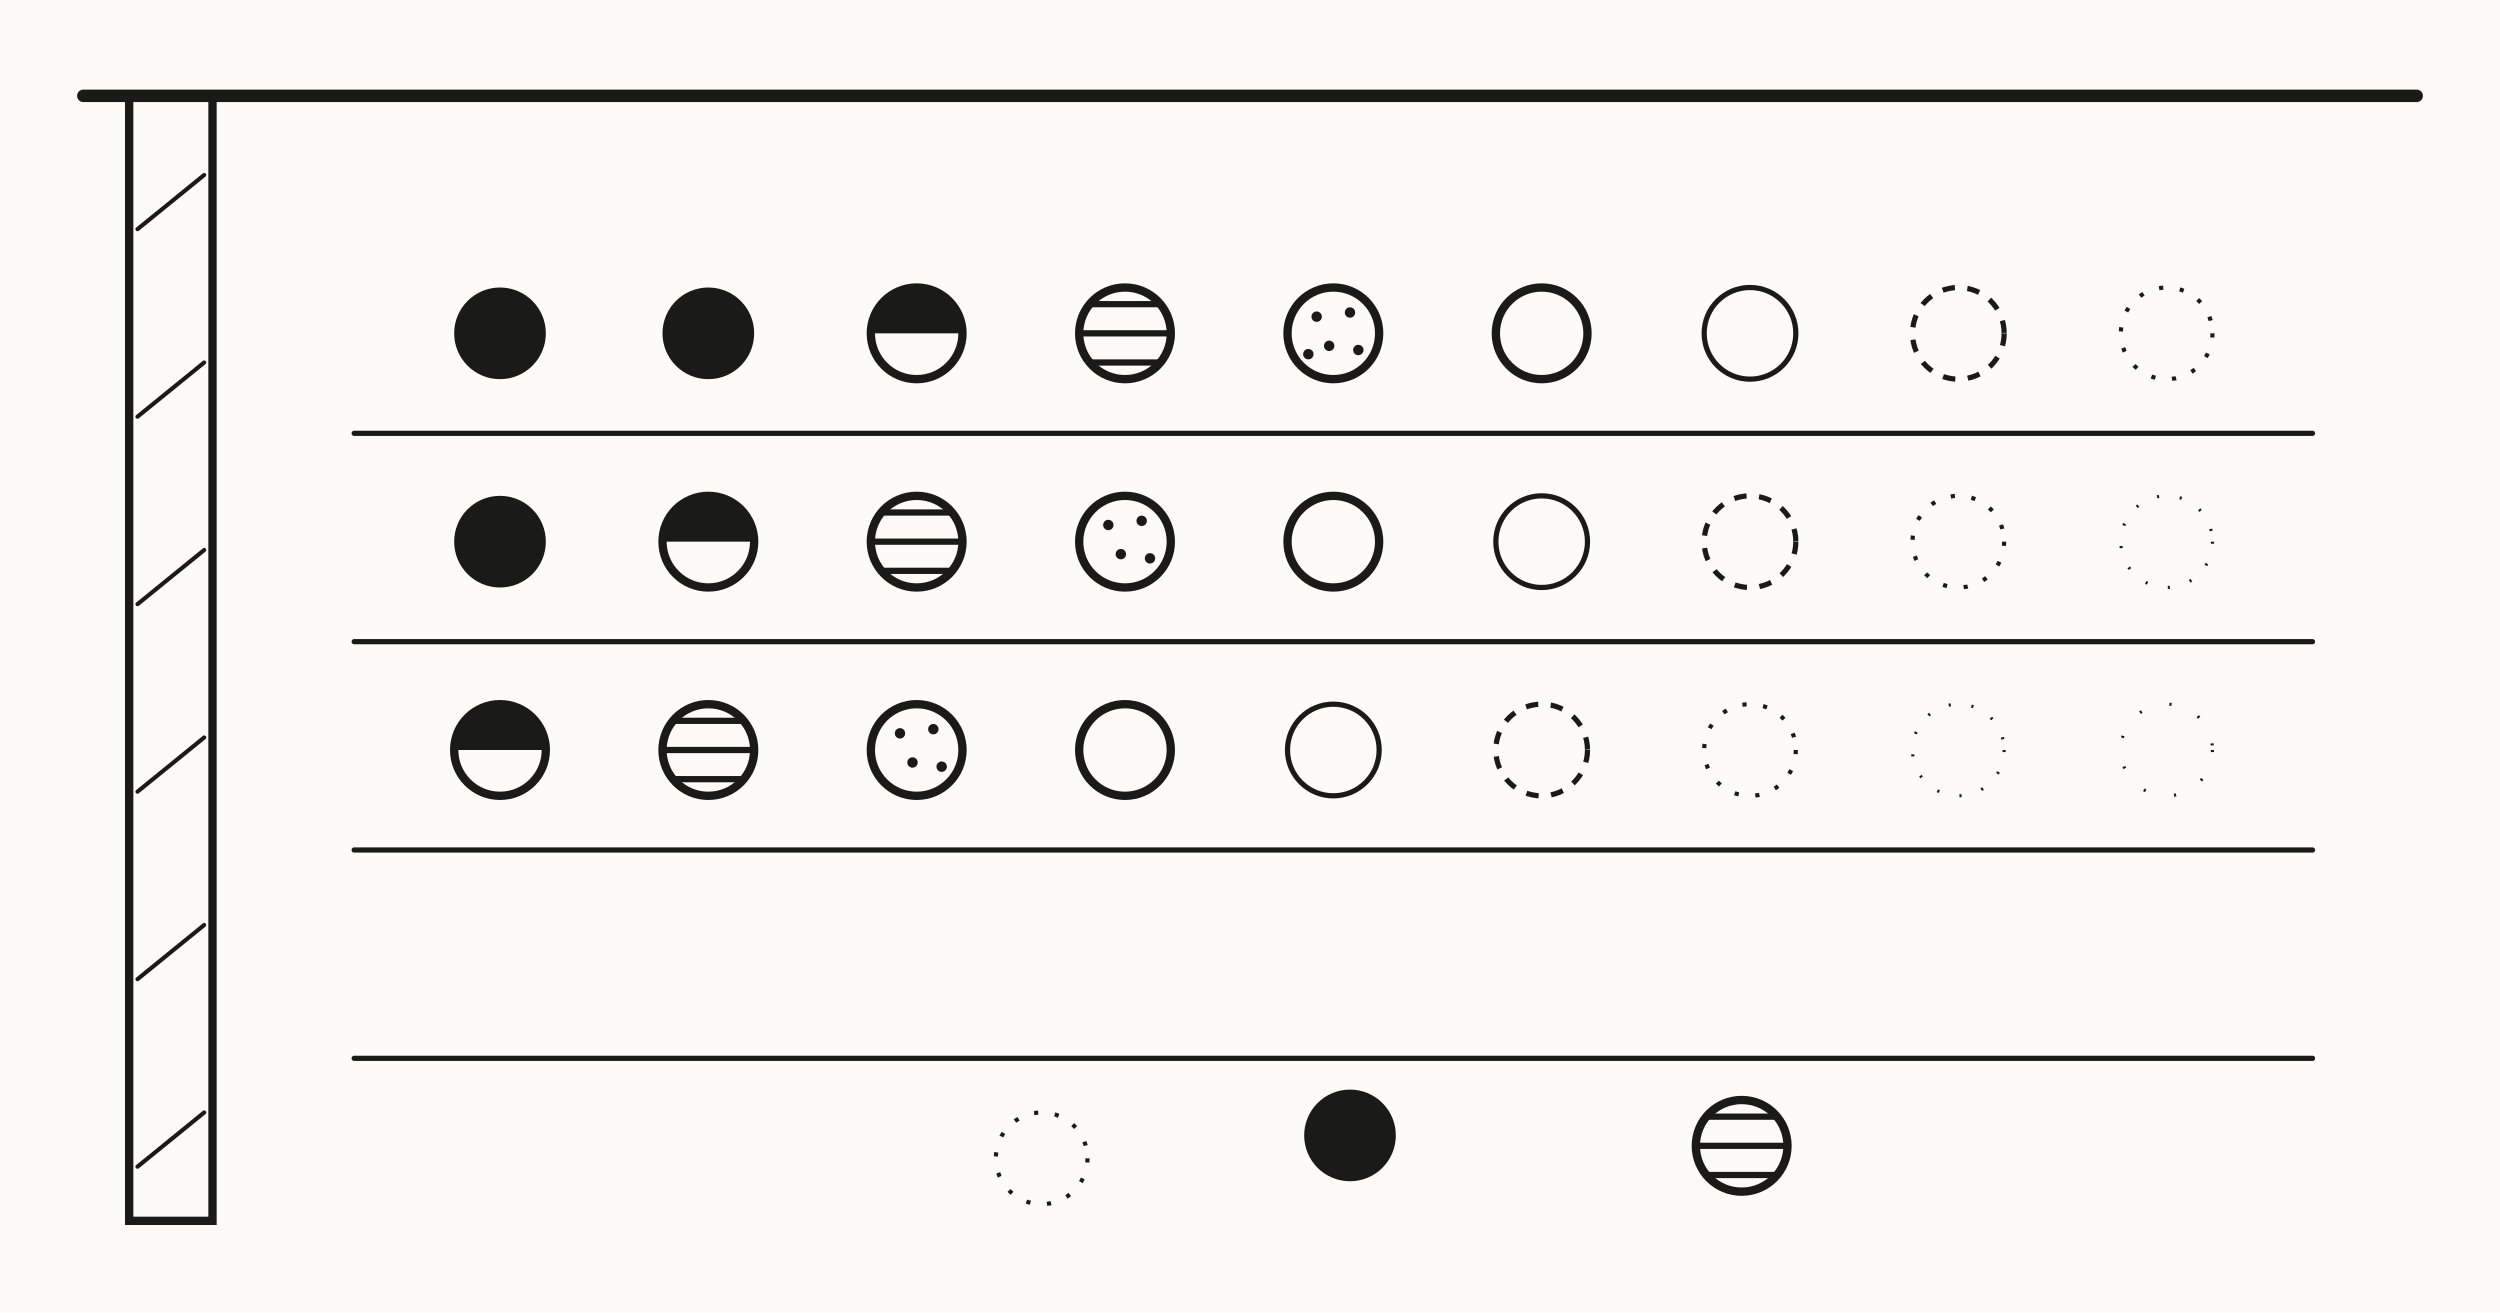
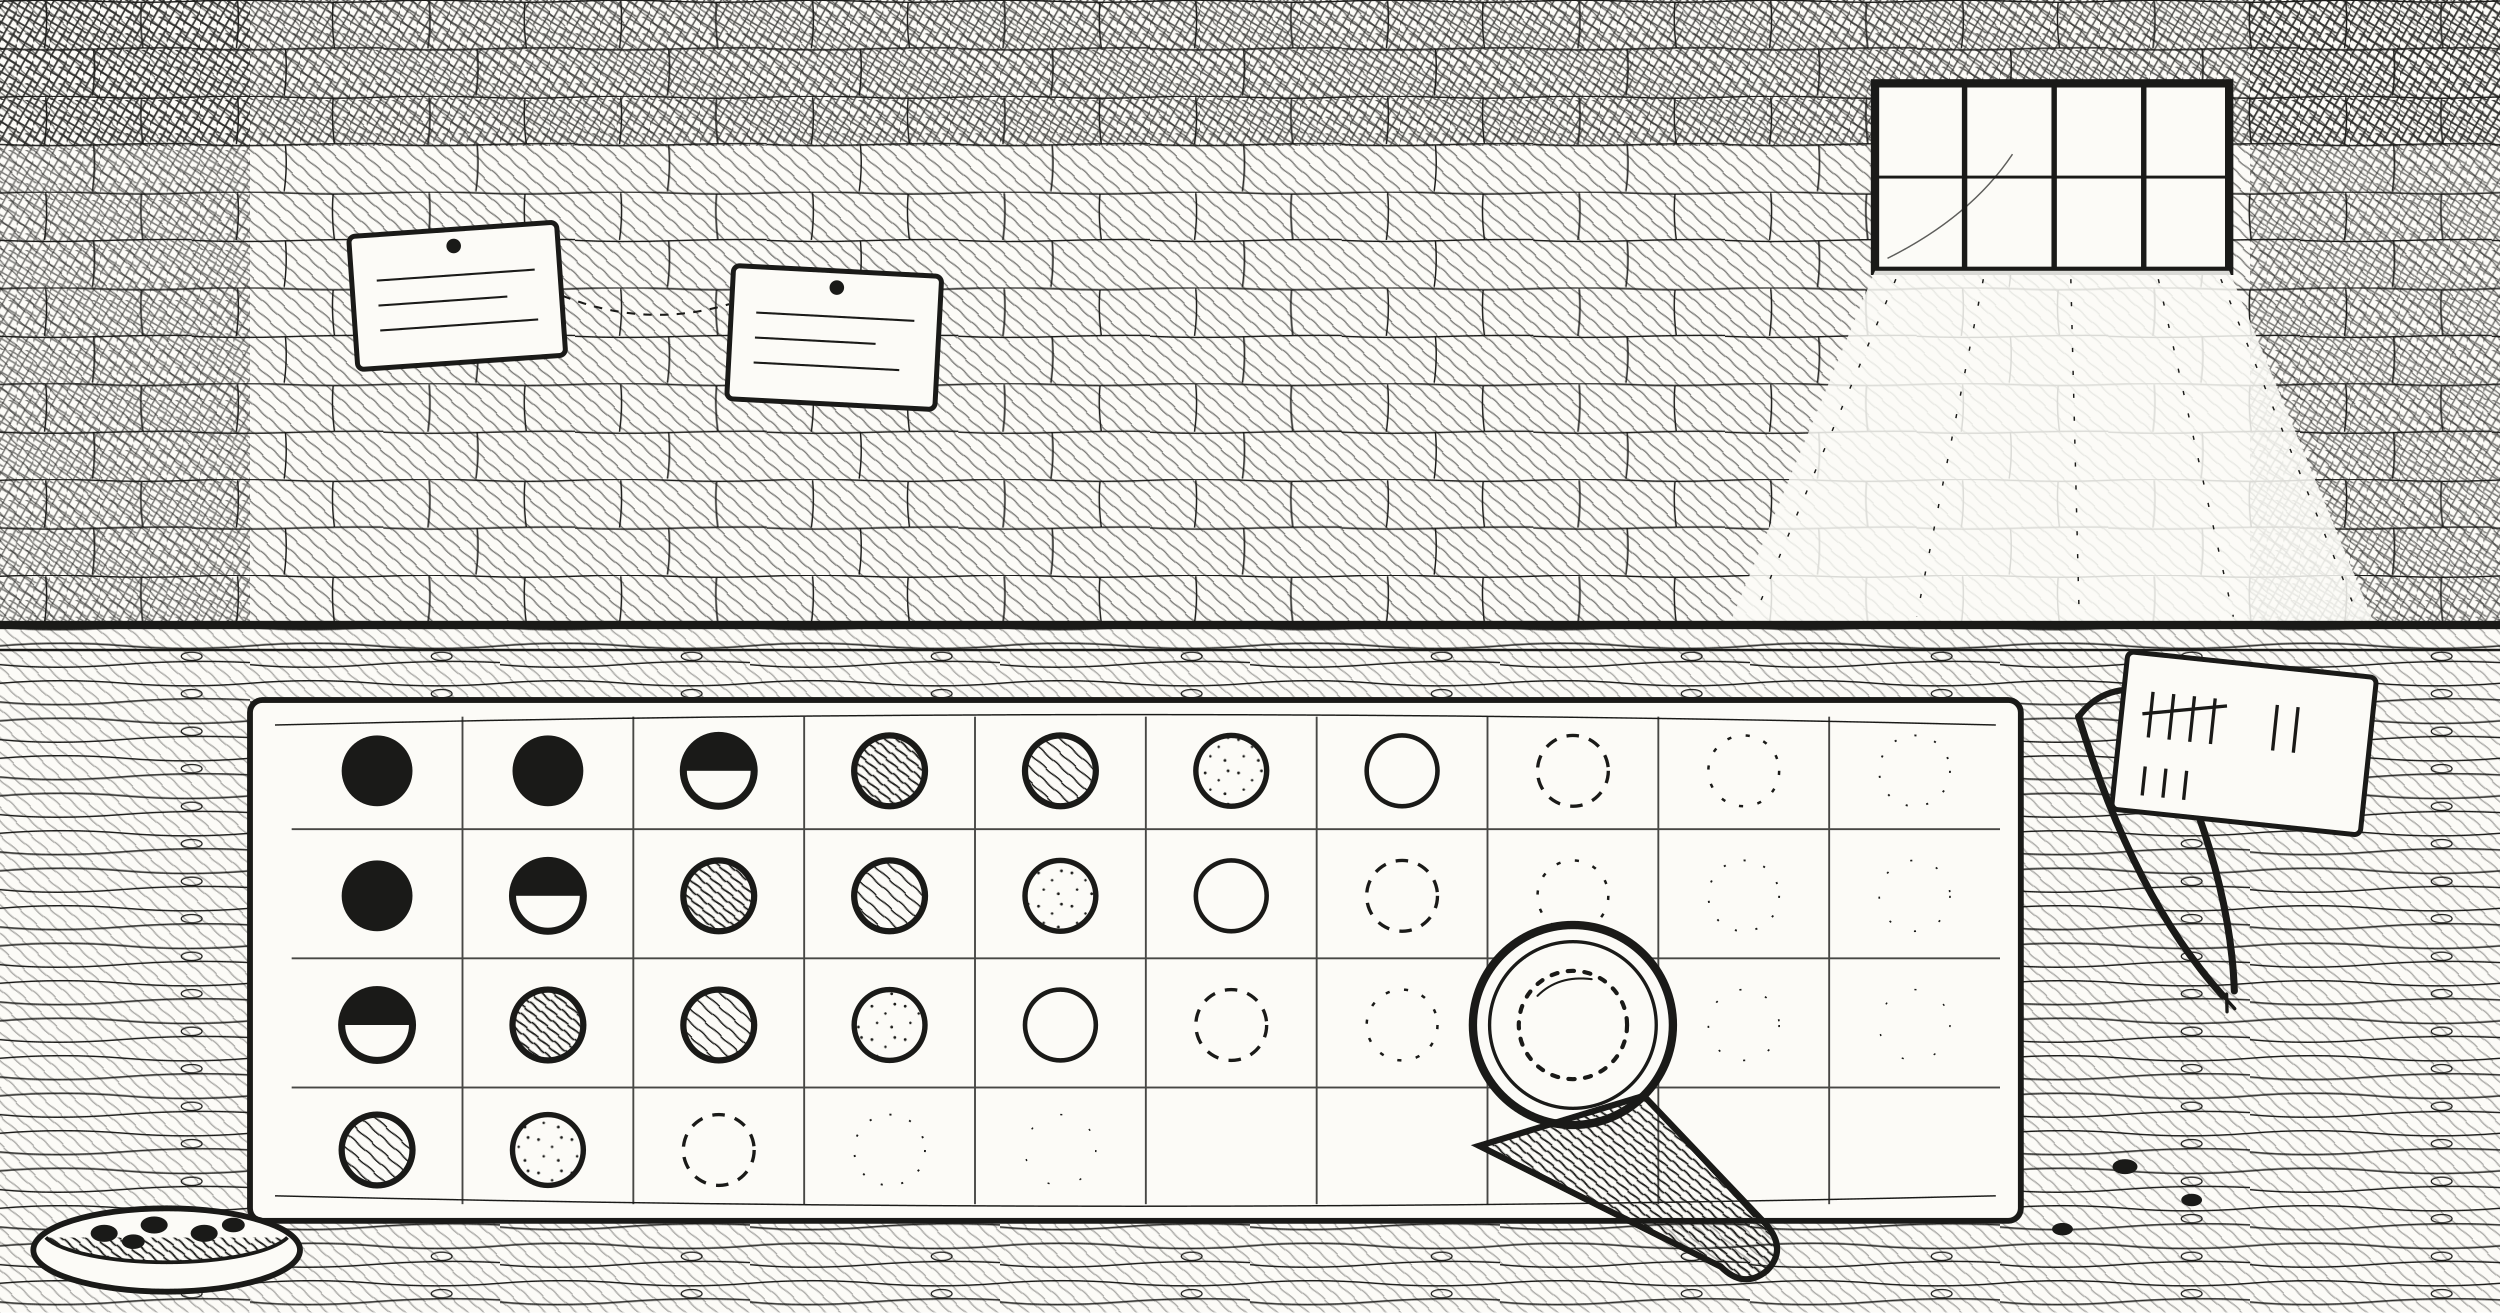
<svg xmlns="http://www.w3.org/2000/svg" viewBox="0 0 1200 630">
+   <defs>
+     <pattern id="hl" width="10" height="10" patternUnits="userSpaceOnUse" patternTransform="rotate(42)">
+       <path d="M-1 3 q3 -.6 5.5 -.1 t5.5 .1 M-1 8.1 q2.6 .5 5.4 0 t5.6 -.2" stroke="#1a1a18" stroke-width=".7" fill="none" />
+     </pattern>
+     <pattern id="hm" width="7" height="7" patternUnits="userSpaceOnUse" patternTransform="rotate(40)">
+       <path d="M-1 2 q2.4 -.5 4.4 0 t3.6 .2 M-1 5.6 q2 .4 4 0 t4 -.3" stroke="#1a1a18" stroke-width=".85" fill="none" />
+     </pattern>
+     <pattern id="xm" width="8" height="8" patternUnits="userSpaceOnUse">
+       <path d="M-1 1.6 L9 7.4 M-1 6.5 L9 12.3 M-1 -3.2 L9 2.6 M1.5 9 L7.3 -1 M5.8 9.4 L11.6 -.6 M-2.8 8.6 L3 -1.4" stroke="#1a1a18" stroke-width=".75" fill="none" />
+     </pattern>
+     <pattern id="st" width="16" height="16" patternUnits="userSpaceOnUse">
+       <circle cx="2.5" cy="3" r=".7" fill="#1a1a18" />
+       <circle cx="9" cy="6.5" r=".6" fill="#1a1a18" />
+       <circle cx="13.5" cy="2" r=".7" fill="#1a1a18" />
+       <circle cx="5" cy="11" r=".6" fill="#1a1a18" />
+       <circle cx="12" cy="13" r=".7" fill="#1a1a18" />
+     </pattern>
+     <pattern id="wd" width="120" height="18" patternUnits="userSpaceOnUse">
+       <path d="M0 4 q30 -2.5 60 0 t60 0 M0 13 q26 2.5 58 0 t62 -1" stroke="#1a1a18" stroke-width=".7" fill="none" />
+       <ellipse cx="92" cy="9" rx="5" ry="2" stroke="#1a1a18" stroke-width=".6" fill="none" />
+     </pattern>
+     <pattern id="blk" width="92" height="46" patternUnits="userSpaceOnUse">
+       <path d="M0 .6 q23 -1 46 0 t46 0 M0 23.4 q22 1 46 .2 t46 -.6 M22 .6 q1 11 -.6 22.6 M68 .8 q-1 10 .6 22.4 M45 23.6 q1 11 -.6 22.2" stroke="#1a1a18" stroke-width=".7" fill="none" />
+     </pattern>
+   </defs>
  <rect width="1200" height="630" fill="#fcfbf7" />
-   <g stroke="#1a1a18" fill="none" stroke-linecap="round">
-     <line x1="40" y1="46" x2="1160" y2="46" stroke-width="6" />
-     <rect x="62" y="46" width="40" height="540" stroke-width="4" />
-     <g stroke-width="2">
-       <line x1="66" y1="110" x2="98" y2="84" />
-       <line x1="66" y1="200" x2="98" y2="174" />
-       <line x1="66" y1="290" x2="98" y2="264" />
-       <line x1="66" y1="380" x2="98" y2="354" />
-       <line x1="66" y1="470" x2="98" y2="444" />
-       <line x1="66" y1="560" x2="98" y2="534" />
+   <rect x="0" y="0" width="1200" height="300" fill="url(#blk)" />
+   <rect x="0" y="0" width="1200" height="300" fill="url(#hl)" opacity=".55" />
+   <rect x="0" y="0" width="1200" height="70" fill="url(#xm)" opacity=".7" />
+   <rect x="0" y="0" width="120" height="300" fill="url(#xm)" opacity=".55" />
+   <rect x="1080" y="0" width="120" height="300" fill="url(#xm)" opacity=".55" />
+   <g stroke="#1a1a18">
+     <rect x="900" y="40" width="170" height="90" fill="#fcfbf7" stroke-width="4" />
+     <path d="M943 40 v90 M986 40 v90 M1029 40 v90" stroke-width="2.6" fill="none" />
+     <path d="M900 85 h170" stroke-width="1.4" fill="none" />
+     <path d="M906 124 q40 -20 60 -50" stroke-width=".7" fill="none" opacity=".7" />
+   </g>
+   <polygon points="900,130 1070,130 1140,300 830,300" fill="#fcfbf7" opacity=".85" />
+   <g stroke="#1a1a18" stroke-width=".7" stroke-dasharray="2 9" fill="none">
+     <path d="M910 134 L842 296 M952 134 L920 296 M994 134 L998 296 M1036 134 L1072 296 M1066 134 L1132 296" />
+   </g>
+   <g stroke="#1a1a18">
+     <g transform="rotate(-4 220 150)">
+       <rect x="170" y="110" width="100" height="64" rx="3" fill="#fcfbf7" stroke-width="2.4" />
+       <circle cx="220" cy="118" r="3.5" fill="#1a1a18" stroke="none" />
+       <path d="M182 132 h76 M182 144 h62 M182 156 h76" stroke-width="1" fill="none" />
    </g>
-     <g stroke-width="2.5">
-       <line x1="170" y1="208" x2="1110" y2="208" />
-       <line x1="170" y1="308" x2="1110" y2="308" />
-       <line x1="170" y1="408" x2="1110" y2="408" />
-       <line x1="170" y1="508" x2="1110" y2="508" />
+     <g transform="rotate(3 400 170)">
+       <rect x="350" y="130" width="100" height="64" rx="3" fill="#fcfbf7" stroke-width="2.4" />
+       <circle cx="400" cy="138" r="3.5" fill="#1a1a18" stroke="none" />
+       <path d="M362 152 h76 M362 164 h58 M362 176 h70" stroke-width="1" fill="none" />
    </g>
+     <path d="M270 142 q40 16 80 4" stroke-width="1" fill="none" stroke-dasharray="4 4" />
+   </g>
+   <path d="M0 300 H1200 V630 H0z" fill="url(#wd)" />
+   <path d="M0 300 H1200 V630 H0z" fill="url(#hl)" opacity=".35" />
+   <path d="M0 300 H1200" stroke="#1a1a18" stroke-width="4" />
+   <path d="M0 312 H1200" stroke="#1a1a18" stroke-width="1.2" />
+   <rect x="120" y="336" width="850" height="250" rx="6" fill="#fcfbf7" stroke="#1a1a18" stroke-width="2.8" />
+   <path d="M132 348 q412 -10 826 0 M132 574 q412 10 826 0" stroke="#1a1a18" stroke-width=".7" fill="none" />
+   <g stroke="#1a1a18" stroke-width=".9" fill="none" opacity=".8">
+     <path d="M140 398 H960 M140 460 H960 M140 522 H960" />
+     <path d="M222 344 V578 M304 344 V578 M386 344 V578 M468 344 V578 M550 344 V578 M632 344 V578 M714 344 V578 M796 344 V578 M878 344 V578" />
  </g>
  <g>
-     <circle cx="240" cy="160" r="22" fill="#1a1a18" />
-     <circle cx="340" cy="160" r="22" fill="#1a1a18" />
-     <circle cx="440" cy="160" r="22" fill="none" stroke="#1a1a18" stroke-width="4" />
-     <path d="M418 160 a22 22 0 0 1 44 0z" fill="#1a1a18" />
-     <circle cx="540" cy="160" r="22" fill="none" stroke="#1a1a18" stroke-width="4" />
-     <g stroke="#1a1a18" stroke-width="3">
-       <line x1="524" y1="146" x2="556" y2="146" />
-       <line x1="519" y1="160" x2="561" y2="160" />
-       <line x1="524" y1="174" x2="556" y2="174" />
-     </g>
-     <circle cx="640" cy="160" r="22" fill="none" stroke="#1a1a18" stroke-width="4" />
-     <g fill="#1a1a18">
-       <circle cx="632" cy="152" r="2.5" />
-       <circle cx="648" cy="150" r="2.5" />
-       <circle cx="638" cy="166" r="2.5" />
-       <circle cx="652" cy="168" r="2.5" />
-       <circle cx="628" cy="170" r="2.5" />
-     </g>
-     <circle cx="740" cy="160" r="22" fill="none" stroke="#1a1a18" stroke-width="4" />
-     <circle cx="840" cy="160" r="22" fill="none" stroke="#1a1a18" stroke-width="2.5" />
-     <circle cx="940" cy="160" r="22" fill="none" stroke="#1a1a18" stroke-width="2.5" stroke-dasharray="6 6" />
-     <circle cx="1040" cy="160" r="22" fill="none" stroke="#1a1a18" stroke-width="2" stroke-dasharray="2 8" />
+     <circle cx="181" cy="370" r="17" fill="#1a1a18" />
+     <circle cx="263" cy="370" r="17" fill="#1a1a18" />
+     <circle cx="345" cy="370" r="17" fill="none" stroke="#1a1a18" stroke-width="3.4" />
+     <path d="M328 370 a17 17 0 0 1 34 0z" fill="#1a1a18" />
+     <circle cx="427" cy="370" r="17" fill="url(#hm)" stroke="#1a1a18" stroke-width="3" />
+     <circle cx="509" cy="370" r="17" fill="url(#hl)" stroke="#1a1a18" stroke-width="3" />
+     <circle cx="591" cy="370" r="17" fill="url(#st)" stroke="#1a1a18" stroke-width="2.6" />
+     <circle cx="673" cy="370" r="17" fill="none" stroke="#1a1a18" stroke-width="2.2" />
+     <circle cx="755" cy="370" r="17" fill="none" stroke="#1a1a18" stroke-width="1.6" stroke-dasharray="6 5" />
+     <circle cx="837" cy="370" r="17" fill="none" stroke="#1a1a18" stroke-width="1.2" stroke-dasharray="2 7" />
+     <circle cx="919" cy="370" r="17" fill="none" stroke="#1a1a18" stroke-width=".9" stroke-dasharray="1 9" />
  </g>
  <g>
-     <circle cx="240" cy="260" r="22" fill="#1a1a18" />
-     <circle cx="340" cy="260" r="22" fill="none" stroke="#1a1a18" stroke-width="4" />
-     <path d="M318 260 a22 22 0 0 1 44 0z" fill="#1a1a18" />
-     <circle cx="440" cy="260" r="22" fill="none" stroke="#1a1a18" stroke-width="4" />
-     <g stroke="#1a1a18" stroke-width="3">
-       <line x1="424" y1="246" x2="456" y2="246" />
-       <line x1="419" y1="260" x2="461" y2="260" />
-       <line x1="424" y1="274" x2="456" y2="274" />
-     </g>
-     <circle cx="540" cy="260" r="22" fill="none" stroke="#1a1a18" stroke-width="4" />
-     <g fill="#1a1a18">
-       <circle cx="532" cy="252" r="2.5" />
-       <circle cx="548" cy="250" r="2.5" />
-       <circle cx="538" cy="266" r="2.5" />
-       <circle cx="552" cy="268" r="2.5" />
-     </g>
-     <circle cx="640" cy="260" r="22" fill="none" stroke="#1a1a18" stroke-width="4" />
-     <circle cx="740" cy="260" r="22" fill="none" stroke="#1a1a18" stroke-width="2.5" />
-     <circle cx="840" cy="260" r="22" fill="none" stroke="#1a1a18" stroke-width="2.5" stroke-dasharray="6 6" />
-     <circle cx="940" cy="260" r="22" fill="none" stroke="#1a1a18" stroke-width="2" stroke-dasharray="2 8" />
-     <circle cx="1040" cy="260" r="22" fill="none" stroke="#1a1a18" stroke-width="1.5" stroke-dasharray="1 10" />
+     <circle cx="181" cy="430" r="17" fill="#1a1a18" />
+     <circle cx="263" cy="430" r="17" fill="none" stroke="#1a1a18" stroke-width="3.4" />
+     <path d="M246 430 a17 17 0 0 1 34 0z" fill="#1a1a18" />
+     <circle cx="345" cy="430" r="17" fill="url(#hm)" stroke="#1a1a18" stroke-width="3" />
+     <circle cx="427" cy="430" r="17" fill="url(#hl)" stroke="#1a1a18" stroke-width="3" />
+     <circle cx="509" cy="430" r="17" fill="url(#st)" stroke="#1a1a18" stroke-width="2.6" />
+     <circle cx="591" cy="430" r="17" fill="none" stroke="#1a1a18" stroke-width="2.2" />
+     <circle cx="673" cy="430" r="17" fill="none" stroke="#1a1a18" stroke-width="1.6" stroke-dasharray="6 5" />
+     <circle cx="755" cy="430" r="17" fill="none" stroke="#1a1a18" stroke-width="1.2" stroke-dasharray="2 7" />
+     <circle cx="837" cy="430" r="17" fill="none" stroke="#1a1a18" stroke-width=".9" stroke-dasharray="1 9" />
+     <circle cx="919" cy="430" r="17" fill="none" stroke="#1a1a18" stroke-width=".8" stroke-dasharray="1 12" />
  </g>
  <g>
-     <circle cx="240" cy="360" r="22" fill="none" stroke="#1a1a18" stroke-width="4" />
-     <path d="M218 360 a22 22 0 0 1 44 0z" fill="#1a1a18" />
-     <circle cx="340" cy="360" r="22" fill="none" stroke="#1a1a18" stroke-width="4" />
-     <g stroke="#1a1a18" stroke-width="3">
-       <line x1="324" y1="346" x2="356" y2="346" />
-       <line x1="319" y1="360" x2="361" y2="360" />
-       <line x1="324" y1="374" x2="356" y2="374" />
-     </g>
-     <circle cx="440" cy="360" r="22" fill="none" stroke="#1a1a18" stroke-width="4" />
-     <g fill="#1a1a18">
-       <circle cx="432" cy="352" r="2.5" />
-       <circle cx="448" cy="350" r="2.5" />
-       <circle cx="438" cy="366" r="2.5" />
-       <circle cx="452" cy="368" r="2.5" />
-     </g>
-     <circle cx="540" cy="360" r="22" fill="none" stroke="#1a1a18" stroke-width="4" />
-     <circle cx="640" cy="360" r="22" fill="none" stroke="#1a1a18" stroke-width="2.5" />
-     <circle cx="740" cy="360" r="22" fill="none" stroke="#1a1a18" stroke-width="2.5" stroke-dasharray="6 6" />
-     <circle cx="840" cy="360" r="22" fill="none" stroke="#1a1a18" stroke-width="2" stroke-dasharray="2 8" />
-     <circle cx="940" cy="360" r="22" fill="none" stroke="#1a1a18" stroke-width="1.5" stroke-dasharray="1 10" />
-     <circle cx="1040" cy="360" r="22" fill="none" stroke="#1a1a18" stroke-width="1.5" stroke-dasharray="1 14" />
+     <circle cx="181" cy="492" r="17" fill="none" stroke="#1a1a18" stroke-width="3.4" />
+     <path d="M164 492 a17 17 0 0 1 34 0z" fill="#1a1a18" />
+     <circle cx="263" cy="492" r="17" fill="url(#hm)" stroke="#1a1a18" stroke-width="3" />
+     <circle cx="345" cy="492" r="17" fill="url(#hl)" stroke="#1a1a18" stroke-width="3" />
+     <circle cx="427" cy="492" r="17" fill="url(#st)" stroke="#1a1a18" stroke-width="2.6" />
+     <circle cx="509" cy="492" r="17" fill="none" stroke="#1a1a18" stroke-width="2.2" />
+     <circle cx="591" cy="492" r="17" fill="none" stroke="#1a1a18" stroke-width="1.6" stroke-dasharray="6 5" />
+     <circle cx="673" cy="492" r="17" fill="none" stroke="#1a1a18" stroke-width="1.2" stroke-dasharray="2 7" />
+     <circle cx="755" cy="492" r="17" fill="none" stroke="#1a1a18" stroke-width=".9" stroke-dasharray="1 9" />
+     <circle cx="837" cy="492" r="17" fill="none" stroke="#1a1a18" stroke-width=".8" stroke-dasharray="1 12" />
+     <circle cx="919" cy="492" r="17" fill="none" stroke="#1a1a18" stroke-width=".7" stroke-dasharray="1 15" />
  </g>
  <g>
-     <circle cx="648" cy="545" r="22" fill="#1a1a18" />
-     <circle cx="500" cy="556" r="22" fill="none" stroke="#1a1a18" stroke-width="2" stroke-dasharray="2 8" />
-     <circle cx="836" cy="550" r="22" fill="none" stroke="#1a1a18" stroke-width="4" />
-     <g stroke="#1a1a18" stroke-width="3">
-       <line x1="820" y1="536" x2="852" y2="536" />
-       <line x1="815" y1="550" x2="857" y2="550" />
-       <line x1="820" y1="564" x2="852" y2="564" />
-     </g>
+     <circle cx="181" cy="552" r="17" fill="url(#hl)" stroke="#1a1a18" stroke-width="3" />
+     <circle cx="263" cy="552" r="17" fill="url(#st)" stroke="#1a1a18" stroke-width="2.6" />
+     <circle cx="345" cy="552" r="17" fill="none" stroke="#1a1a18" stroke-width="1.6" stroke-dasharray="6 5" />
+     <circle cx="427" cy="552" r="17" fill="none" stroke="#1a1a18" stroke-width=".9" stroke-dasharray="1 9" />
+     <circle cx="509" cy="552" r="17" fill="none" stroke="#1a1a18" stroke-width=".7" stroke-dasharray="1 15" />
+   </g>
+   <g stroke="#1a1a18" stroke-linecap="round">
+     <circle cx="755" cy="492" r="48" fill="#fcfbf7" stroke-width="4" />
+     <circle cx="755" cy="492" r="40" fill="none" stroke-width="1.6" />
+     <circle cx="755" cy="492" r="26" fill="none" stroke-width="2" stroke-dasharray="3 5" />
+     <path d="M738 478 q10 -10 26 -8" stroke-width="1" fill="none" />
+     <path d="M789 526 L848 588 q10 12 0 22 q-11 9 -22 -2 L710 550z" fill="url(#hm)" stroke-width="3" />
+     <path d="M796 534 L842 584" stroke-width="1" fill="none" />
+   </g>
+   <g stroke="#1a1a18" stroke-linecap="round" transform="rotate(-22 1050 420)">
+     <path d="M1030 330 q-8 90 14 150 M1064 330 q8 90 -14 150" stroke-width="3.4" fill="none" />
+     <path d="M1030 330 q16 -10 34 0" stroke-width="3" fill="none" />
+     <path d="M1044 480 l3 8 m-1 -8 l-3 8" stroke-width="1.6" fill="none" />
+   </g>
+   <g stroke="#1a1a18">
+     <ellipse cx="80" cy="600" rx="64" ry="20" fill="#fcfbf7" stroke-width="2.8" />
+     <path d="M22 594 a60 16 0 0 0 116 0" fill="url(#hm)" stroke-width="1.8" />
+     <ellipse cx="50" cy="592" rx="6" ry="3.6" fill="#1a1a18" />
+     <ellipse cx="74" cy="588" rx="6" ry="3.6" fill="#1a1a18" />
+     <ellipse cx="98" cy="592" rx="6" ry="3.6" fill="#1a1a18" />
+     <ellipse cx="64" cy="596" rx="5" ry="3" fill="#1a1a18" />
+     <ellipse cx="112" cy="588" rx="5" ry="3" fill="#1a1a18" />
+   </g>
+   <ellipse cx="1020" cy="560" rx="6" ry="3.6" fill="#1a1a18" />
+   <ellipse cx="1052" cy="576" rx="5" ry="3" fill="#1a1a18" />
+   <ellipse cx="990" cy="590" rx="5" ry="3" fill="#1a1a18" />
+   <g stroke="#1a1a18" transform="rotate(6 1090 330)">
+     <rect x="1020" y="320" width="120" height="76" rx="3" fill="#fcfbf7" stroke-width="2.4" />
+     <path d="M1034 338 v22 m10 -22 v22 m10 -22 v22 m10 -22 v22 m-34 -11 l40 -8 M1094 338 v22 m10 -22 v22" stroke-width="1.6" fill="none" />
+     <path d="M1034 374 v14 m10 -14 v14 m10 -14 v14" stroke-width="1.6" fill="none" />
  </g>
</svg>
